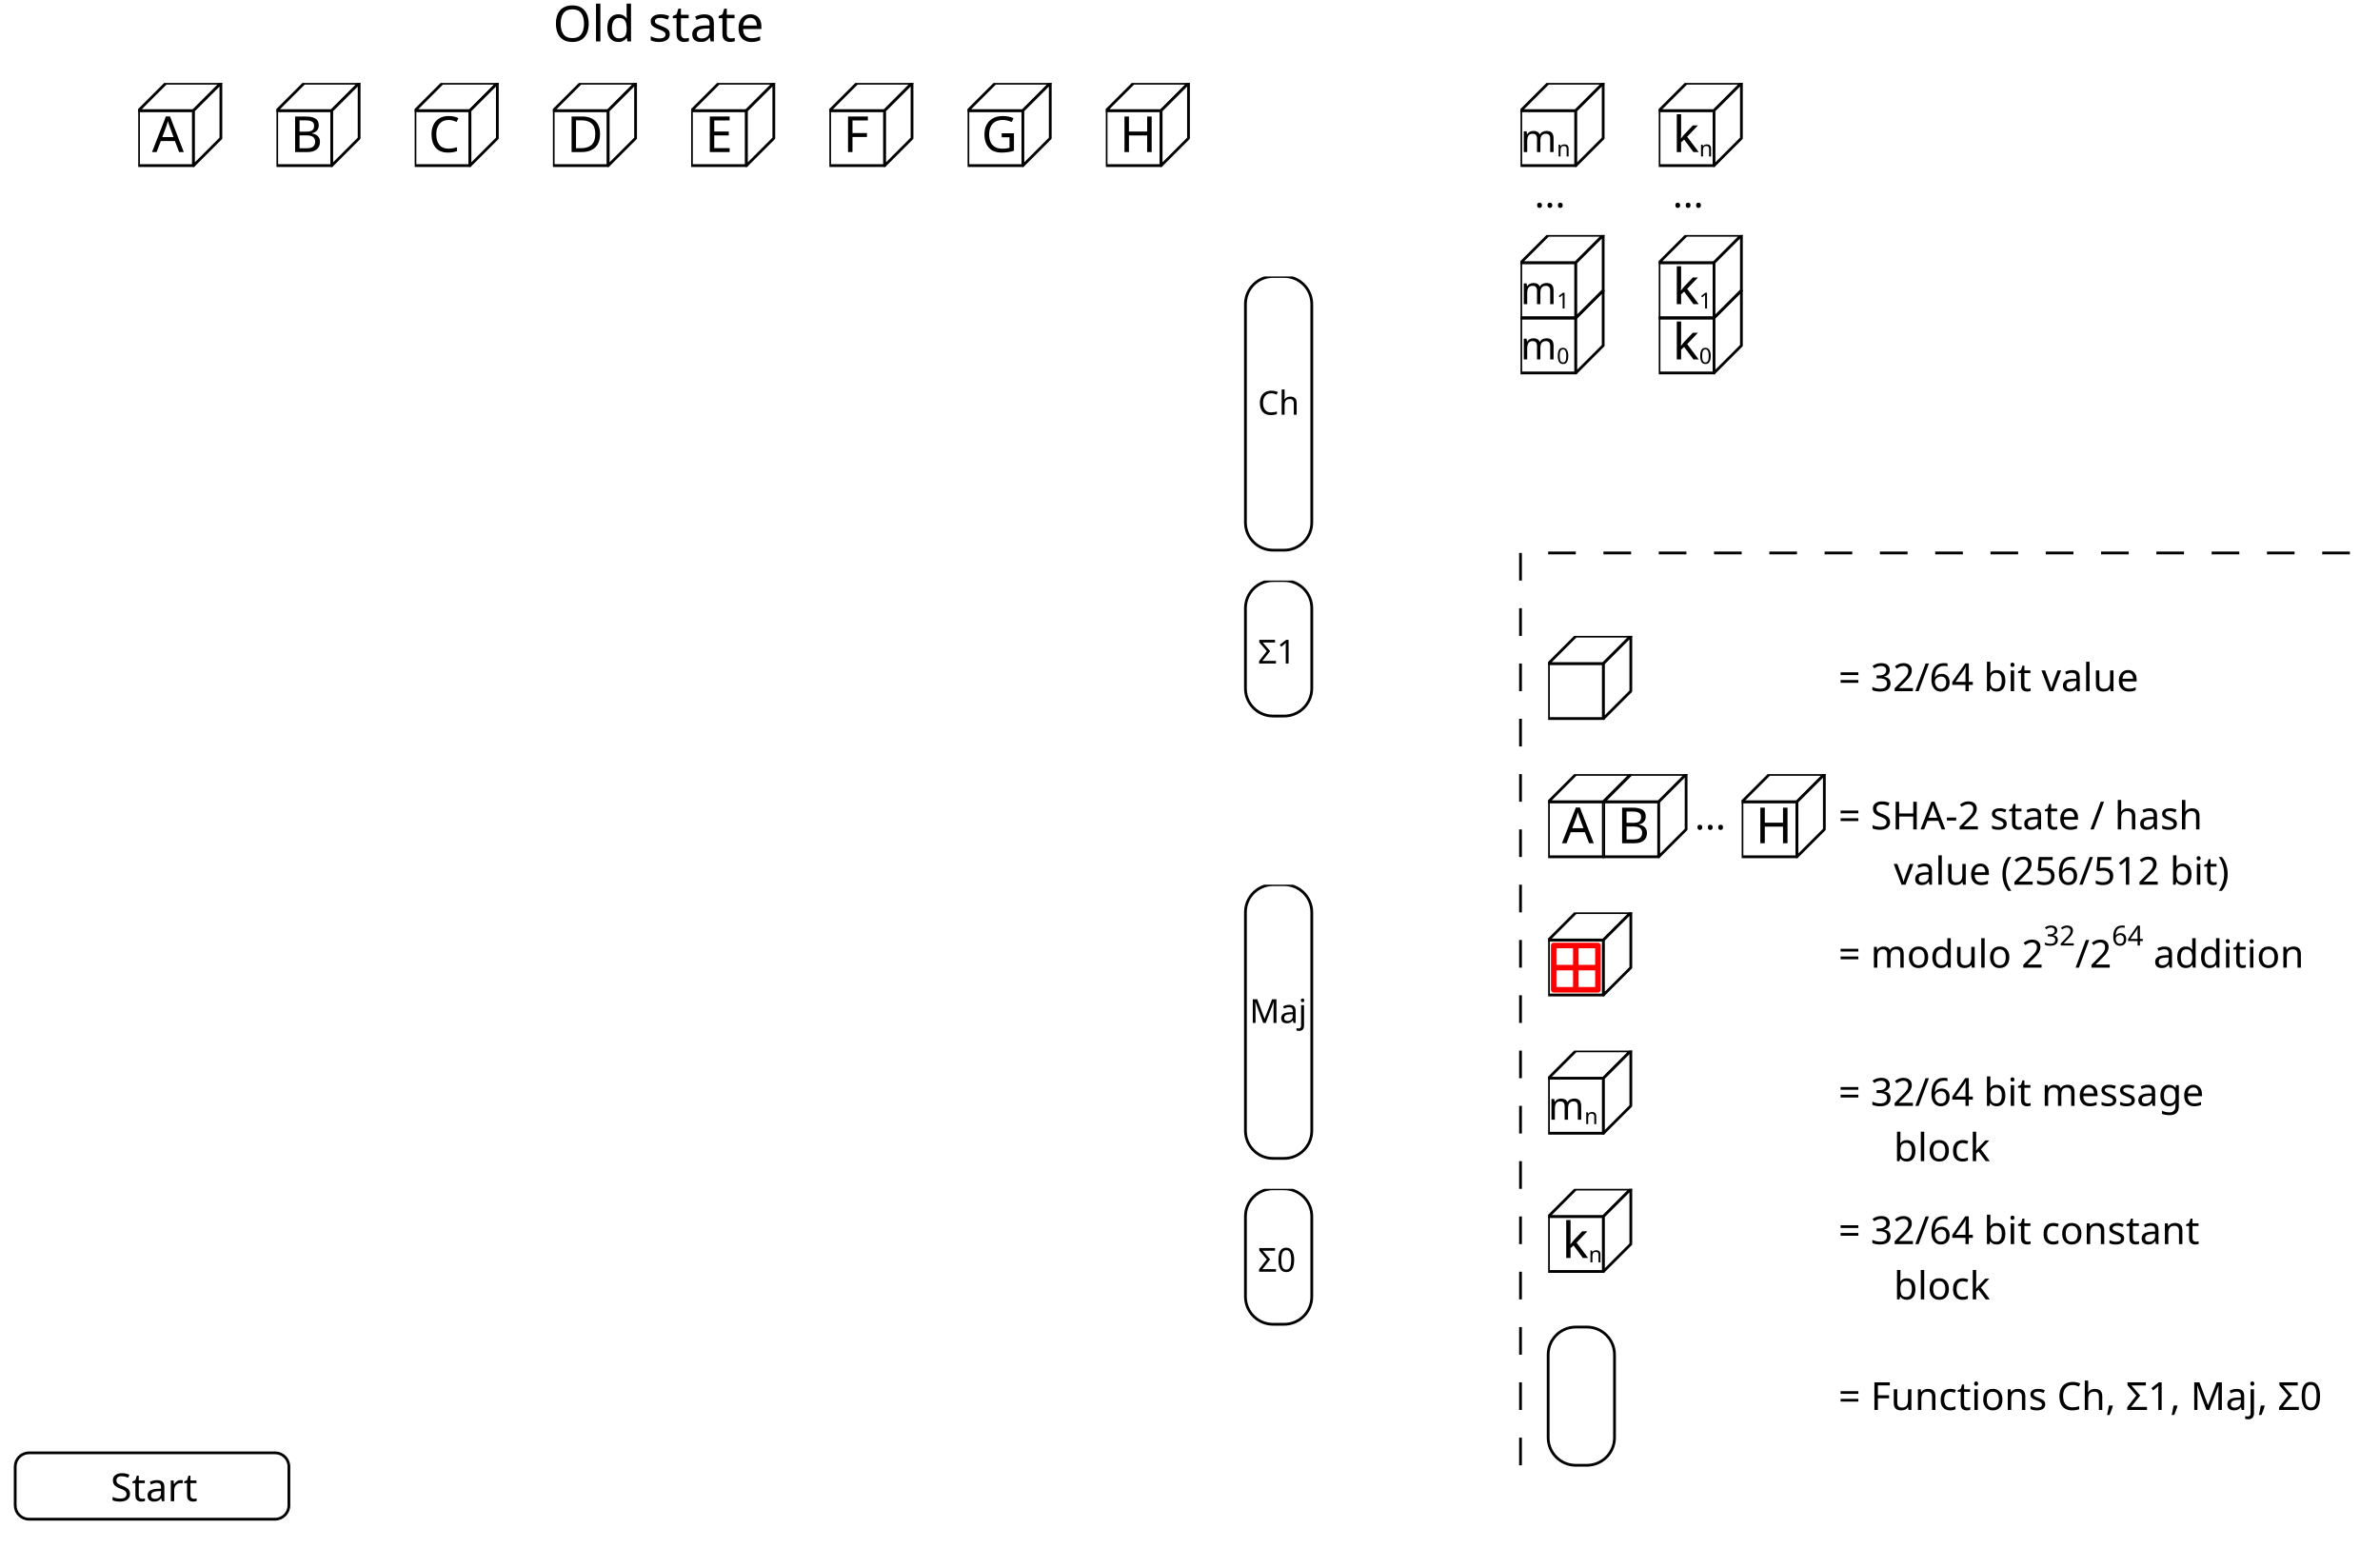
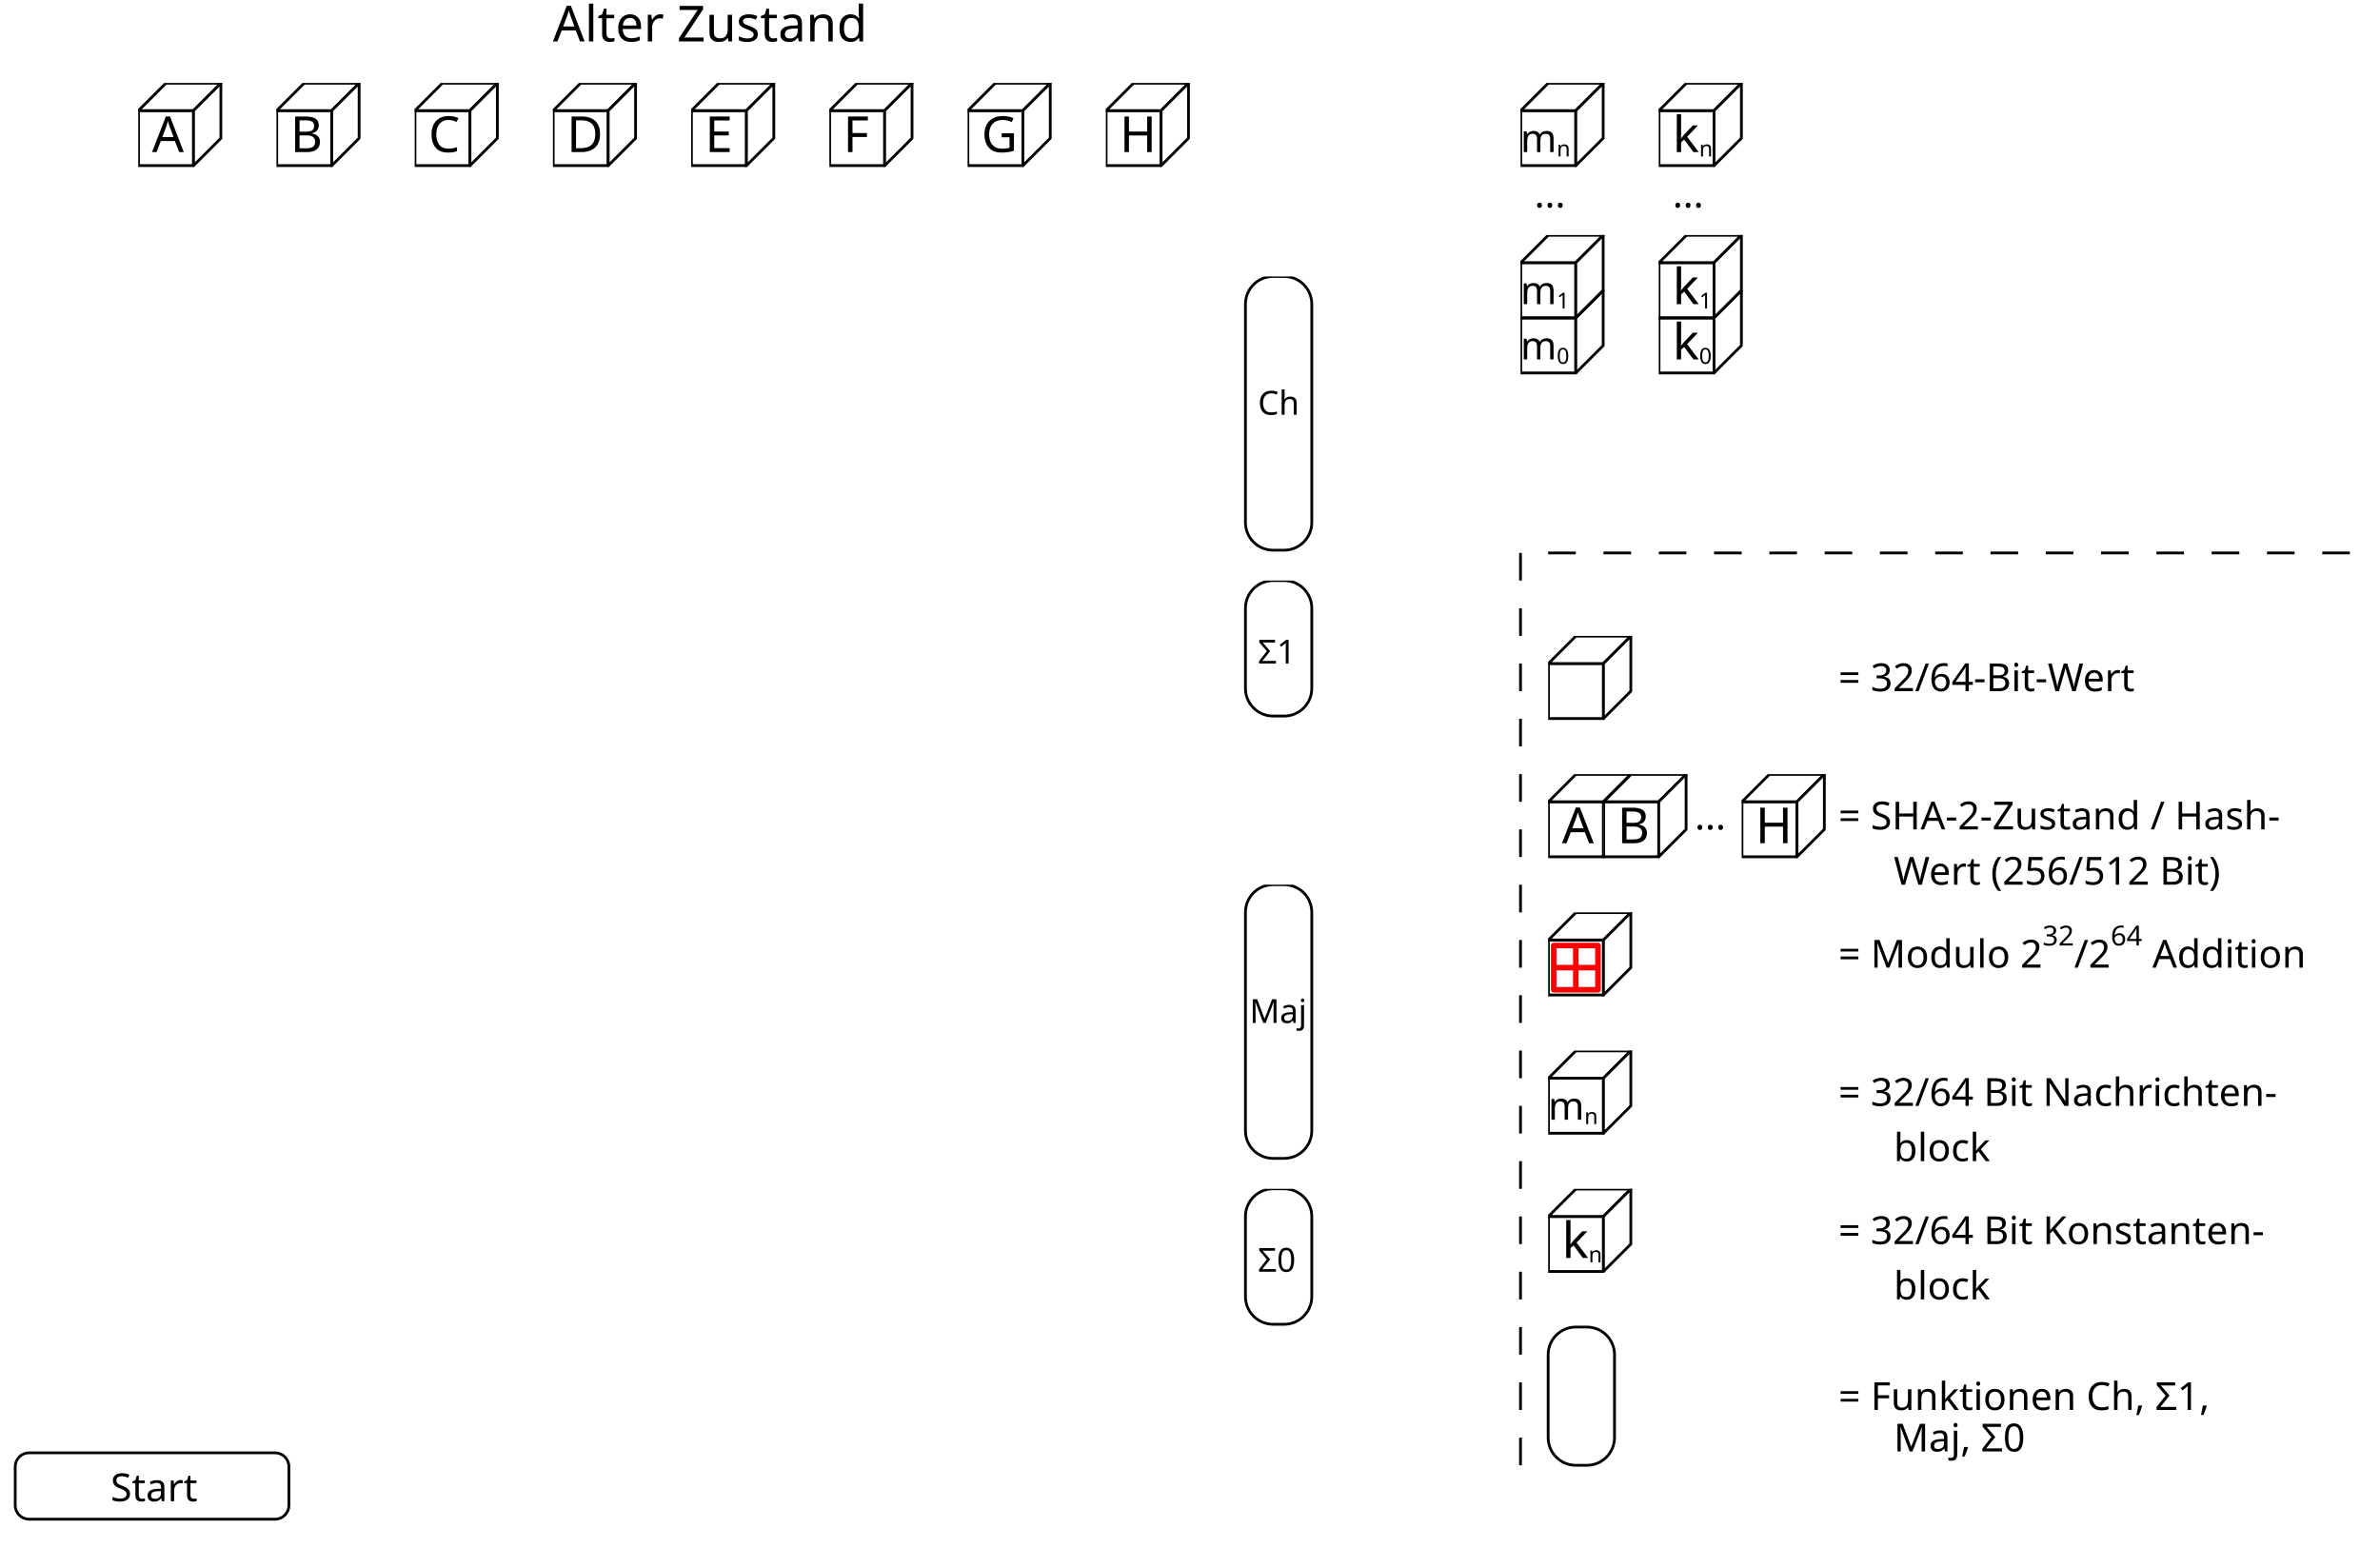
<svg xmlns="http://www.w3.org/2000/svg" xmlns:xlink="http://www.w3.org/1999/xlink" width="205mm" height="135mm" id="svg2">
  <defs id="defs4">
    <svg width="30" height="30" id="bit">
      <rect y="10" x="0.1" width="19.9" height="19.9" fill="white" stroke="black" />
      <polygon fill="white" stroke="black" points="0.1 10, 10 0.1, 29.9 0.1, 20 10" />
      <polygon fill="white" stroke="black" points="29.9 0.1, 29.9 20, 20 29.9, 20 10" />
    </svg>
    <svg width="30" height="30" id="a">
      <use xlink:href="#bit" x="0" y="0" />
      <text fill="black" x="5" y="25" style="font-size:18px;">
        A
       </text>
    </svg>
    <svg width="30" height="30" id="b">
      <use xlink:href="#bit" x="0" y="0" />
      <text fill="black" x="5" y="25" style="font-size:18px;">
        B
       </text>
    </svg>
    <svg width="30" height="30" id="c">
      <use xlink:href="#bit" x="0" y="0" />
      <text fill="black" x="5" y="25" style="font-size:18px;">
        C
       </text>
    </svg>
    <svg width="30" height="30" id="d">
      <use xlink:href="#bit" x="0" y="0" />
      <text fill="black" x="5" y="25" style="font-size:18px;">
        D
       </text>
    </svg>
    <svg width="30" height="30" id="e">
      <use xlink:href="#bit" x="0" y="0" />
      <text fill="black" x="5" y="25" style="font-size:18px;">
        E
       </text>
    </svg>
    <svg width="30" height="30" id="f">
      <use xlink:href="#bit" x="0" y="0" />
      <text fill="black" x="5" y="25" style="font-size:18px;">
        F
       </text>
    </svg>
    <svg width="30" height="30" id="g">
      <use xlink:href="#bit" x="0" y="0" />
      <text fill="black" x="5" y="25" style="font-size:18px;">
        G
       </text>
    </svg>
    <svg width="30" height="30" id="h">
      <use xlink:href="#bit" x="0" y="0" />
      <text fill="black" x="5" y="25" style="font-size:18px;">
        H
       </text>
    </svg>
    <svg width="30" height="30" id="mn0">
      <use xlink:href="#bit" x="0" y="0" />
      <text fill="black" x="0" y="25" style="font-size:14px;">
       m<tspan style="baseline-shift:sub;font-size:8px">0</tspan>
      </text>
    </svg>
    <svg width="30" height="30" id="mn1">
      <use xlink:href="#bit" x="0" y="0" />
      <text fill="black" x="0" y="25" style="font-size:14px;">
       m<tspan style="baseline-shift:sub;font-size:8px">1</tspan>
      </text>
    </svg>
    <svg width="30" height="30" id="mnn">
      <use xlink:href="#bit" x="0" y="0" />
      <text fill="black" x="0" y="25" style="font-size:14px;">
       m<tspan style="baseline-shift:sub;font-size:8px">n</tspan>
      </text>
    </svg>
    <svg width="30" height="30" id="kn0">
      <use xlink:href="#bit" x="0" y="0" />
      <text fill="black" x="5" y="25" style="font-size:18px;">
       k<tspan style="baseline-shift:sub;font-size:8px">0</tspan>
      </text>
    </svg>
    <svg width="30" height="30" id="kn1">
      <use xlink:href="#bit" x="0" y="0" />
      <text fill="black" x="5" y="25" style="font-size:18px;">
       k<tspan style="baseline-shift:sub;font-size:8px">1</tspan>
      </text>
    </svg>
    <svg width="30" height="30" id="knn">
      <use xlink:href="#bit" x="0" y="0" />
      <text fill="black" x="5" y="25" style="font-size:18px;">
       k<tspan style="baseline-shift:sub;font-size:8px">n</tspan>
      </text>
    </svg>
    <path id="arrow0" d="m 0 0 l 50 0 -4 -4 m 4 4 l -4 4" stroke="black" />
    <path id="arrow1" d="m 0 0 l 20 0 -4 -4 m 4 4 l -4 4" stroke="black" />
    <svg id="xor" width="30" height="30">
      <use xlink:href="#bit" x="0" y="0" />
      <circle cx="15" cy="15" r="13" stroke="red" stroke-width="2" />
      <path d="M 15 2 l 0 26 M 2 15 l 26 0" stroke="red" stroke-width="2" />
    </svg>
    <svg id="shift" width="30" height="30">
      <use xlink:href="#bit" x="0" y="0" />
      <path d="M 10 12 l -10 5 10 5 m 10 -10 l -10 5 10 5 m 10 -10 l -10 5 10 5" stroke="red" stroke-width="2" />
    </svg>
    <svg id="add" width="30" height="30">
      <use xlink:href="#bit" x="0" y="0" />
      <rect x="2" y="12" width="16" height="16" stroke="red" stroke-width="2" />
      <path d="M 10 12 l 0 16 M 2 20 l 16 0" stroke="red" stroke-width="2" />
    </svg>
  </defs>
  <g style="fill:none;fill-rule:evenodd;stroke:none;stroke-width:1px;stroke-linecap:butt;stroke-linejoin:round;stroke-opacity:1;font-family:'sans';" id="g2383 " transform="scale(0.9)">
    <rect x="0" y="0" width="900" height="700" fill="white" />
    <svg id="ch" width="25" height="100" x="450" y="100">
      <rect x="0.5" width="24" height="99" rx="10" ry="10" fill="white" stroke="black">
        <animateColor attributeName="fill" id="f_ani" begin="e02.end" dur="1" from="#ffffff" to="#ff0000" />
        <animateColor attributeName="fill" id="f_ani2" begin="f_ani.end" dur="1" from="#ff0000" to="#ffffff" fill="freeze" />
      </rect>
      <text fill="black" x="5" y="50">
        Ch
        </text>
    </svg>
    <svg id="sigma1" width="25" height="50" x="450" y="210">
      <rect x="0.5" width="24" height="49" rx="10" ry="10" fill="white" stroke="black">
        <animateColor attributeName="fill" id="f_ani3" begin="e05.end" dur="1" from="#ffffff" to="#ff0000" />
        <animateColor attributeName="fill" id="f_ani4" begin="f_ani3.end" dur="1" from="#ff0000" to="#ffffff" fill="freeze" />
      </rect>
      <text fill="black" x="5" y="30">
        Σ1
        </text>
    </svg>
    <svg id="ma" width="25" height="100" x="450" y="320">
      <rect x="0.5" width="24" height="99" rx="10" ry="10" fill="white" stroke="black">
        <animateColor attributeName="fill" id="f_ani5" begin="a04.end" dur="1" from="#ffffff" to="#ff0000" />
        <animateColor attributeName="fill" id="f_ani6" begin="f_ani5.end" dur="1" from="#ff0000" to="#ffffff" fill="freeze" />
      </rect>
      <text fill="black" x="2" y="50" style="font-size:12px;">
        Maj
        </text>
    </svg>
    <svg id="sigma0" width="25" height="50" x="450" y="430">
      <rect x="0.5" width="24" height="49" rx="10" ry="10" fill="white" stroke="black">
        <animateColor attributeName="fill" id="f_ani7" begin="a07.end" dur="1" from="#ffffff" to="#ff0000" />
        <animateColor attributeName="fill" id="f_ani8" begin="f_ani7.end" dur="1" from="#ff0000" to="#ffffff" fill="freeze" />
      </rect>
      <text fill="black" x="5" y="30">
        Σ0
        </text>
    </svg>
    <use xlink:href="#a" x="50" y="30">
      <animate attributeName="x" from="50" to="50" dur="0" begin="start.begin" fill="freeze" />
      <animate attributeName="y" from="30" to="30" dur="0" begin="start.begin" fill="freeze" />
      <animate attributeName="y" from="30" to="135" dur="2" begin="h0.end" fill="freeze" id="a01" />
      <animate attributeName="y" from="135" to="280" dur="3" begin="h04.end+1" fill="freeze" id="a02" />
      <animate attributeName="y" from="280" to="320" dur="2" begin="a02.end" fill="freeze" id="a03" />
      <animate attributeName="y" from="320" to="440" dur="2" begin="bit13.end+1" fill="freeze" id="a05" />
      <animate attributeName="x" from="50" to="100" dur="2" begin="b05.end" fill="freeze" id="a06x" />
      <animate attributeName="y" from="440" to="500" dur="2" begin="b05.end" fill="freeze" id="a06y" />
      <animate attributeName="y" from="500" to="30" dur="5" begin="a06x.end+1" fill="freeze" id="a08" />
    </use>
    <use xlink:href="#a" x="-50" y="320">
      <animate attributeName="x" from="50" to="450" dur="5" begin="a03.end" id="a04" />
    </use>
    <use xlink:href="#a" x="-50" y="440">
      <animate attributeName="x" from="50" to="450" dur="5" begin="a05.end" id="a07" />
    </use>
    <use xlink:href="#b" x="100" y="30">
      <animate attributeName="x" from="100" to="100" dur="0" begin="start.begin" fill="freeze" />
      <animate attributeName="y" from="30" to="30" dur="0" begin="start.begin" fill="freeze" />
      <animate attributeName="y" from="30" to="135" dur="2" begin="h0.end" fill="freeze" id="b01" />
      <animate attributeName="y" from="135" to="280" dur="3" begin="h04.end+1" fill="freeze" id="b02" />
      <animate attributeName="y" from="280" to="355" dur="2" begin="b02.end" fill="freeze" id="b03" />
      <animate attributeName="y" from="355" to="440" dur="2" begin="bit17.end+1" fill="freeze" id="b05" />
      <animate attributeName="x" from="100" to="150" dur="2" begin="b05.end" fill="freeze" id="b06x" />
      <animate attributeName="y" from="440" to="500" dur="2" begin="b05.end" fill="freeze" id="b06y" />
      <animate attributeName="y" from="500" to="30" dur="5" begin="a06x.end+1" fill="freeze" id="b07" />
    </use>
    <use xlink:href="#b" x="-50" y="355">
      <animate attributeName="x" from="100" to="450" dur="4.5" begin="a03.end+0.5" id="b04" />
    </use>
    <use xlink:href="#c" x="150" y="30">
      <animate attributeName="x" from="150" to="150" dur="0" begin="start.begin" fill="freeze" />
      <animate attributeName="y" from="30" to="30" dur="0" begin="start.begin" fill="freeze" />
      <animate attributeName="y" from="30" to="135" dur="2" begin="h0.end" fill="freeze" id="c01" />
      <animate attributeName="y" from="135" to="280" dur="3" begin="h04.end+1" fill="freeze" id="c02" />
      <animate attributeName="y" from="280" to="390" dur="2" begin="c02.end" fill="freeze" id="c03" />
      <animate attributeName="y" from="390" to="440" dur="2" begin="bit17.end+1" fill="freeze" id="c05" />
      <animate attributeName="x" from="150" to="200" dur="2" begin="b05.end" fill="freeze" id="c06x" />
      <animate attributeName="y" from="440" to="500" dur="2" begin="b05.end" fill="freeze" id="c06y" />
      <animate attributeName="y" from="500" to="30" dur="5" begin="a06x.end+1" fill="freeze" id="c07" />
    </use>
    <use xlink:href="#c" x="-50" y="390">
      <animate attributeName="x" from="150" to="450" dur="4" begin="a03.end+1" id="c04" />
    </use>
    <use xlink:href="#d" x="200" y="30">
      <animate attributeName="x" from="200" to="200" dur="0" begin="start.begin" fill="freeze" />
      <animate attributeName="y" from="30" to="30" dur="0" begin="start.begin" fill="freeze" />
      <animate attributeName="y" from="30" to="135" dur="2" begin="h0.end" fill="freeze" id="d01" />
      <animate attributeName="y" from="135" to="280" dur="3" begin="bit09.end+1" fill="freeze" id="d02" />
      <animate attributeName="y" from="280" to="440" dur="2" begin="bit17.end+1" fill="freeze" id="d03" />
      <animate attributeName="x" from="200" to="250" dur="2" begin="b05.end" fill="freeze" id="d04x" />
      <animate attributeName="y" from="440" to="500" dur="2" begin="b05.end" fill="freeze" id="d04y" />
      <animate attributeName="y" from="500" to="30" dur="5" begin="a06x.end+1" fill="freeze" id="d05" />
    </use>
    <use xlink:href="#e" x="250" y="30">
      <animate attributeName="x" from="250" to="250" dur="0" begin="start.begin" fill="freeze" />
      <animate attributeName="y" from="30" to="30" dur="0" begin="start.begin" fill="freeze" />
      <animate attributeName="y" from="30" to="100" dur="2" begin="h0.end" fill="freeze" id="e01" />
      <animate attributeName="y" from="100" to="220" dur="2" begin="bit05.end+1" fill="freeze" id="e03" />
      <animate attributeName="y" from="220" to="280" dur="3" begin="h04.end+1" fill="freeze" id="e06" />
      <animate attributeName="y" from="280" to="440" dur="2" begin="bit17.end+1" fill="freeze" id="e07" />
      <animate attributeName="x" from="250" to="300" dur="2" begin="b05.end" fill="freeze" id="e08x" />
      <animate attributeName="y" from="440" to="500" dur="2" begin="b05.end" fill="freeze" id="e08y" />
      <animate attributeName="y" from="500" to="30" dur="5" begin="a06x.end+1" fill="freeze" id="e09" />
    </use>
    <use xlink:href="#e" x="-250" y="100">
      <animate attributeName="y" from="100" to="100" dur="0" begin="start.begin" fill="freeze" />
      <animate attributeName="x" from="250" to="450" dur="4" begin="bit02.end+1" id="e02" />
      <animate attributeName="y" from="100" to="220" dur="2" begin="bit05.end+1" fill="freeze" id="e04" />
      <animate attributeName="x" from="250" to="450" dur="4" begin="e03.end" id="e05" />
    </use>
    <use xlink:href="#f" x="300" y="30">
      <animate attributeName="x" from="300" to="300" dur="0" begin="start.begin" fill="freeze" />
      <animate attributeName="y" from="30" to="30" dur="0" begin="start.begin" fill="freeze" />
      <animate attributeName="y" from="30" to="135" dur="2" begin="h0.end" fill="freeze" id="f01" />
      <animate attributeName="y" from="135" to="280" dur="3" begin="h04.end+1" fill="freeze" id="f03" />
      <animate attributeName="y" from="280" to="440" dur="2" begin="bit17.end+1" fill="freeze" id="f04" />
      <animate attributeName="x" from="300" to="350" dur="2" begin="b05.end" fill="freeze" id="f05x" />
      <animate attributeName="y" from="440" to="500" dur="2" begin="b05.end" fill="freeze" id="f05y" />
      <animate attributeName="y" from="500" to="30" dur="5" begin="a06x.end+1" fill="freeze" id="f06" />
    </use>
    <use xlink:href="#f" x="-300" y="135">
      <animate attributeName="x" from="300" to="450" dur="3" begin="bit02.end+2" id="f02" />
    </use>
    <use xlink:href="#g" x="350" y="30">
      <animate attributeName="x" from="350" to="350" dur="0" begin="start.begin" fill="freeze" />
      <animate attributeName="y" from="30" to="30" dur="0" begin="start.begin" fill="freeze" />
      <animate attributeName="y" from="30" to="170" dur="2" begin="h0.end" fill="freeze" id="g01" />
      <animate attributeName="y" from="170" to="280" dur="3" begin="h04.end+1" fill="freeze" id="g03" />
      <animate attributeName="y" from="280" to="440" dur="2" begin="bit17.end+1" fill="freeze" id="g04" />
      <animate attributeName="x" from="350" to="400" dur="2" begin="b05.end" fill="freeze" id="g05x" />
      <animate attributeName="y" from="440" to="500" dur="2" begin="b05.end" fill="freeze" id="g05y" />
      <animate attributeName="y" from="500" to="30" dur="5" begin="a06x.end+1" fill="freeze" id="g06" />
    </use>
    <use xlink:href="#g" x="-350" y="170">
      <animate attributeName="x" from="350" to="450" dur="2" begin="bit02.end+3" id="g02" />
    </use>
    <use xlink:href="#h" x="400" y="30">
      <animate attributeName="x" from="400" to="400" dur="0" begin="start.begin" fill="freeze" />
      <animate attributeName="y" from="30" to="30" dur="0" begin="start.begin" fill="freeze" />
      <animate attributeName="x" from="400" to="500" dur="1" begin="start.begin" fill="freeze" id="h0" />
      <animate attributeName="y" from="30" to="135" dur="2" begin="h0.end" fill="freeze" id="h01" />
      <animate attributeName="y" from="135" to="220" dur="2" begin="bit05.end+1" fill="freeze" id="h02" />
      <animate attributeName="y" from="220" to="280" dur="1" begin="bit09.end+3" fill="freeze" id="h03" />
      <animate attributeName="y" from="280" to="355" dur="2" begin="a02.end" fill="freeze" id="h05" />
      <animate attributeName="y" from="355" to="440" dur="1" begin="bit13.end+2" fill="freeze" id="h06" />
      <animate attributeName="x" from="500" to="50" dur="2" begin="b05.end" fill="freeze" id="h07x" />
      <animate attributeName="y" from="440" to="500" dur="2" begin="b05.end" fill="freeze" id="h07y" />
      <animate attributeName="y" from="500" to="30" dur="5" begin="a06x.end+1" fill="freeze" id="h08" />
    </use>
    <use xlink:href="#h" x="-400" y="280">
      <animate attributeName="x" from="500" to="200" dur="4" begin="h03.end" id="h04" />
    </use>
    <use xlink:href="#mn0" x="550" y="105">
      <animate attributeName="opacity" from="1" to="1" dur="0" begin="start.begin" fill="freeze" />
      <animate attributeName="y" from="105" to="105" dur="0" begin="start.begin" fill="freeze" />
      <animate attributeName="y" from="105" to="135" dur="1" begin="h0.end+1" fill="freeze" id="m0" />
      <animate attributeName="opacity" from="0" to="0" dur="0" begin="k0.end" fill="freeze" id="m01" />
    </use>
    <use xlink:href="#mn1" x="550" y="85" />
    <text fill="black" x="555" y="75" style="font-size:14px;">
...
</text>
    <use xlink:href="#mnn" x="550" y="30" />
    <use xlink:href="#kn0" x="600" y="105">
      <animate attributeName="opacity" from="1" to="1" dur="0" begin="start.begin" fill="freeze" />
      <animate attributeName="y" from="105" to="105" dur="0" begin="start.begin" fill="freeze" />
      <animate attributeName="x" from="600" to="600" dur="0" begin="start.begin" fill="freeze" />
      <animate attributeName="y" from="105" to="135" dur="1" begin="h0.end+1" fill="freeze" id="km1" />
      <animate attributeName="x" from="600" to="550" dur="1" begin="h01.end" fill="freeze" id="k0" />
      <animate attributeName="opacity" from="0" to="0" dur="0" begin="k0.end" fill="freeze" id="k01" />
    </use>
    <use xlink:href="#kn1" x="600" y="85" />
    <text fill="black" x="605" y="75" style="font-size:14px;">
...
</text>
    <use xlink:href="#knn" x="600" y="30" />
    <use xlink:href="#add" x="550" y="135" opacity="0">
      <animate attributeName="y" from="135" to="135" dur="0" begin="start.begin" fill="freeze" />
      <animate attributeName="x" from="550" to="550" dur="0" begin="start.begin" fill="freeze" />
      <animate attributeName="opacity" from="1" to="1" dur="0" begin="k0.end" fill="freeze" id="add01" />
      <animate attributeName="opacity" from="0" to="0" dur="0" begin="k0.end+1" fill="freeze" id="add02" />
      <animate attributeName="x" from="500" to="500" dur="0" begin="bit02.end" fill="freeze" id="add03" />
      <animate attributeName="opacity" from="1" to="1" dur="0" begin="bit02.end" fill="freeze" id="add04" />
      <animate attributeName="opacity" from="0" to="0" dur="0" begin="bit02.end+1" fill="freeze" id="add05" />
      <animate attributeName="opacity" from="1" to="1" dur="0" begin="bit05.end" fill="freeze" id="add06" />
      <animate attributeName="opacity" from="0" to="0" dur="0" begin="bit05.end+1" fill="freeze" id="add07" />
      <animate attributeName="y" from="220" to="220" dur="0" begin="f_ani4.end" fill="freeze" id="add08" />
      <animate attributeName="opacity" from="1" to="1" dur="0" begin="bit09.end" fill="freeze" id="add09" />
      <animate attributeName="opacity" from="0" to="0" dur="0" begin="bit09.end+1" fill="freeze" id="add10" />
      <animate attributeName="x" from="200" to="200" dur="0" begin="h04.end" fill="freeze" id="add10x" />
      <animate attributeName="y" from="280" to="280" dur="0" begin="h04.end" fill="freeze" id="add10y" />
      <animate attributeName="opacity" from="1" to="1" dur="0" begin="h04.end" fill="freeze" id="add11" />
      <animate attributeName="opacity" from="0" to="0" dur="0" begin="h04.end+1" fill="freeze" id="add12" />
      <animate attributeName="x" from="500" to="500" dur="0" begin="bit13.end" fill="freeze" id="add13x" />
      <animate attributeName="y" from="355" to="355" dur="0" begin="bit13.end" fill="freeze" id="add13y" />
      <animate attributeName="opacity" from="1" to="1" dur="0" begin="bit13.end" fill="freeze" id="add14" />
      <animate attributeName="opacity" from="0" to="0" dur="0" begin="bit13.end+1" fill="freeze" id="add15" />
      <animate attributeName="y" from="440" to="440" dur="0" begin="bit17.end" fill="freeze" id="add16" />
      <animate attributeName="opacity" from="1" to="1" dur="0" begin="bit17.end" fill="freeze" id="add17" />
      <animate attributeName="opacity" from="0" to="0" dur="0" begin="bit17.end+1" fill="freeze" id="add18" />
    </use>
    <use xlink:href="#bit" x="550" y="135" opacity="0">
      <animate attributeName="y" from="135" to="135" dur="0" begin="start.begin" fill="freeze" />
      <animate attributeName="x" from="550" to="550" dur="0" begin="start.begin" fill="freeze" />
      <animate attributeName="opacity" from="1" to="1" dur="0" begin="k0.end+1" fill="freeze" id="bit01" />
      <animate attributeName="x" from="550" to="500" dur="1" begin="k0.end+2" fill="freeze" id="bit02" />
      <animate attributeName="opacity" from="0" to="0" dur="0" begin="bit02.end" fill="freeze" id="bit03" />
      <animate attributeName="opacity" from="1" to="1" dur="0" begin="f_ani2.end" fill="freeze" id="bit04" />
      <animate attributeName="x" from="450" to="500" dur="1" begin="f_ani2.end" id="bit05" />
      <animate attributeName="opacity" from="0" to="0" dur="0" begin="bit05.end" fill="freeze" id="bit06" />
      <animate attributeName="y" from="220" to="220" dur="0" begin="f_ani4.end" fill="freeze" id="bit07" />
      <animate attributeName="opacity" from="1" to="1" dur="0" begin="f_ani4.end" fill="freeze" id="bit08" />
      <animate attributeName="x" from="450" to="500" dur="1" begin="f_ani4.end" id="bit09" />
      <animate attributeName="opacity" from="0" to="0" dur="0" begin="bit09.end" fill="freeze" id="bit10" />
      <animate attributeName="y" from="355" to="355" dur="0" begin="f_ani6.end" fill="freeze" id="bit11" />
      <animate attributeName="opacity" from="1" to="1" dur="0" begin="f_ani6.end" fill="freeze" id="bit12" />
      <animate attributeName="x" from="450" to="500" dur="1" begin="f_ani6.end" id="bit13" />
      <animate attributeName="opacity" from="0" to="0" dur="0" begin="bit13.end" fill="freeze" id="bit14" />
      <animate attributeName="y" from="440" to="440" dur="0" begin="f_ani8.end" fill="freeze" id="bit15" />
      <animate attributeName="opacity" from="1" to="1" dur="0" begin="f_ani8.end" fill="freeze" id="bit16" />
      <animate attributeName="x" from="450" to="500" dur="1" begin="f_ani8.end" id="bit17" />
      <animate attributeName="opacity" from="0" to="0" dur="0" begin="bit17.end" fill="freeze" id="bit18" />
    </use>
    <text fill="black" x="200" y="15" style="font-size:18px;">
- Old state
+ Alter Zustand
</text>
    <text fill="black" x="120" y="550" opacity="0" style="font-size:18px;">
      <set attributeName="opacity" to="0" begin="start.begin" />
      <set attributeName="opacity" to="1" begin="a06x.end" />
- New state for next round
+ Neuer Zustand für nächste Runde
</text>
    <text fill="black" x="140" y="190" opacity="0" style="font-size:38px;">
      <set attributeName="opacity" to="0" begin="start.begin" />
      <set attributeName="opacity" to="1" begin="a08.end" />
- New round
+ Neue Runde
</text>
    <svg x="0" y="0" width="1" height="1">
      <set attributeName="x" to="0" dur="1" id="start" begin="round1.click" />
    </svg>
    <svg height="25" width="100" x="5" y="525" id="round1">
      <set attributeName="x" to="-100" begin="start.begin" />
      <set attributeName="x" to="5" begin="a08.end" />
      <rect height="24" width="99" x="0.5" y="0.5" rx="5" ry="5" stroke="black" fill="white" />
      <text fill="black" x="35" y="18" style="font-size:14px;">
Start
</text>
    </svg>
    <path d="M 550 530 l 0 -330 300 0" stroke="black" stroke-dasharray="10,10" />
    <use xlink:href="#bit" x="560" y="230" />
    <text fill="black" x="665" y="250" style="font-size:14px;">
- = 32/64 bit value
+ = 32/64-Bit-Wert
</text>
    <use xlink:href="#a" x="560" y="280" />
    <use xlink:href="#b" x="580" y="280" />
    <text fill="black" x="613" y="300" style="font-size:14px;">
...
</text>
    <use xlink:href="#h" x="630" y="280" />
    <text fill="black" x="665" y="300" style="font-size:14px;">
- = SHA-2 state / hash
+ = SHA-2-Zustand / Hash-
</text>
    <text fill="black" x="685" y="320" style="font-size:14px;">
- value (256/512 bit)
+ Wert (256/512 Bit)
</text>
    <use xlink:href="#add" x="560" y="330" />
    <text fill="black" x="665" y="350" style="font-size:14px;font-family:sans;">
- = modulo 2<tspan style="baseline-shift:8;font-size:10px">32</tspan>/2<tspan style="baseline-shift:8;font-size:10px">64</tspan> addition
+ = Modulo 2<tspan style="baseline-shift:8;font-size:10px">32</tspan>/2<tspan style="baseline-shift:8;font-size:10px">64</tspan> Addition
</text>
    <use xlink:href="#mnn" x="560" y="380" />
    <text fill="black" x="665" y="400" style="font-size:14px;">
- = 32/64 bit message
+ = 32/64 Bit Nachrichten-
</text>
    <text fill="black" x="685" y="420" style="font-size:14px;">
block
</text>
    <use xlink:href="#knn" x="560" y="430" />
    <text fill="black" x="665" y="450" style="font-size:14px;">
- = 32/64 bit constant
+ = 32/64 Bit Konstanten-
</text>
    <text fill="black" x="685" y="470" style="font-size:14px;">
block
</text>
    <rect x="560" y="480" width="24" height="50" rx="10" ry="10" fill="white" stroke="black" />
    <text fill="black" x="665" y="510" style="font-size:14px;">
- = Functions Ch, Σ1, Maj, Σ0
+ = Funktionen Ch, Σ1,
+ </text>
+     <text fill="black" x="685" y="525" style="font-size:14px;">
+ Maj, Σ0
</text>
  </g>
</svg>
